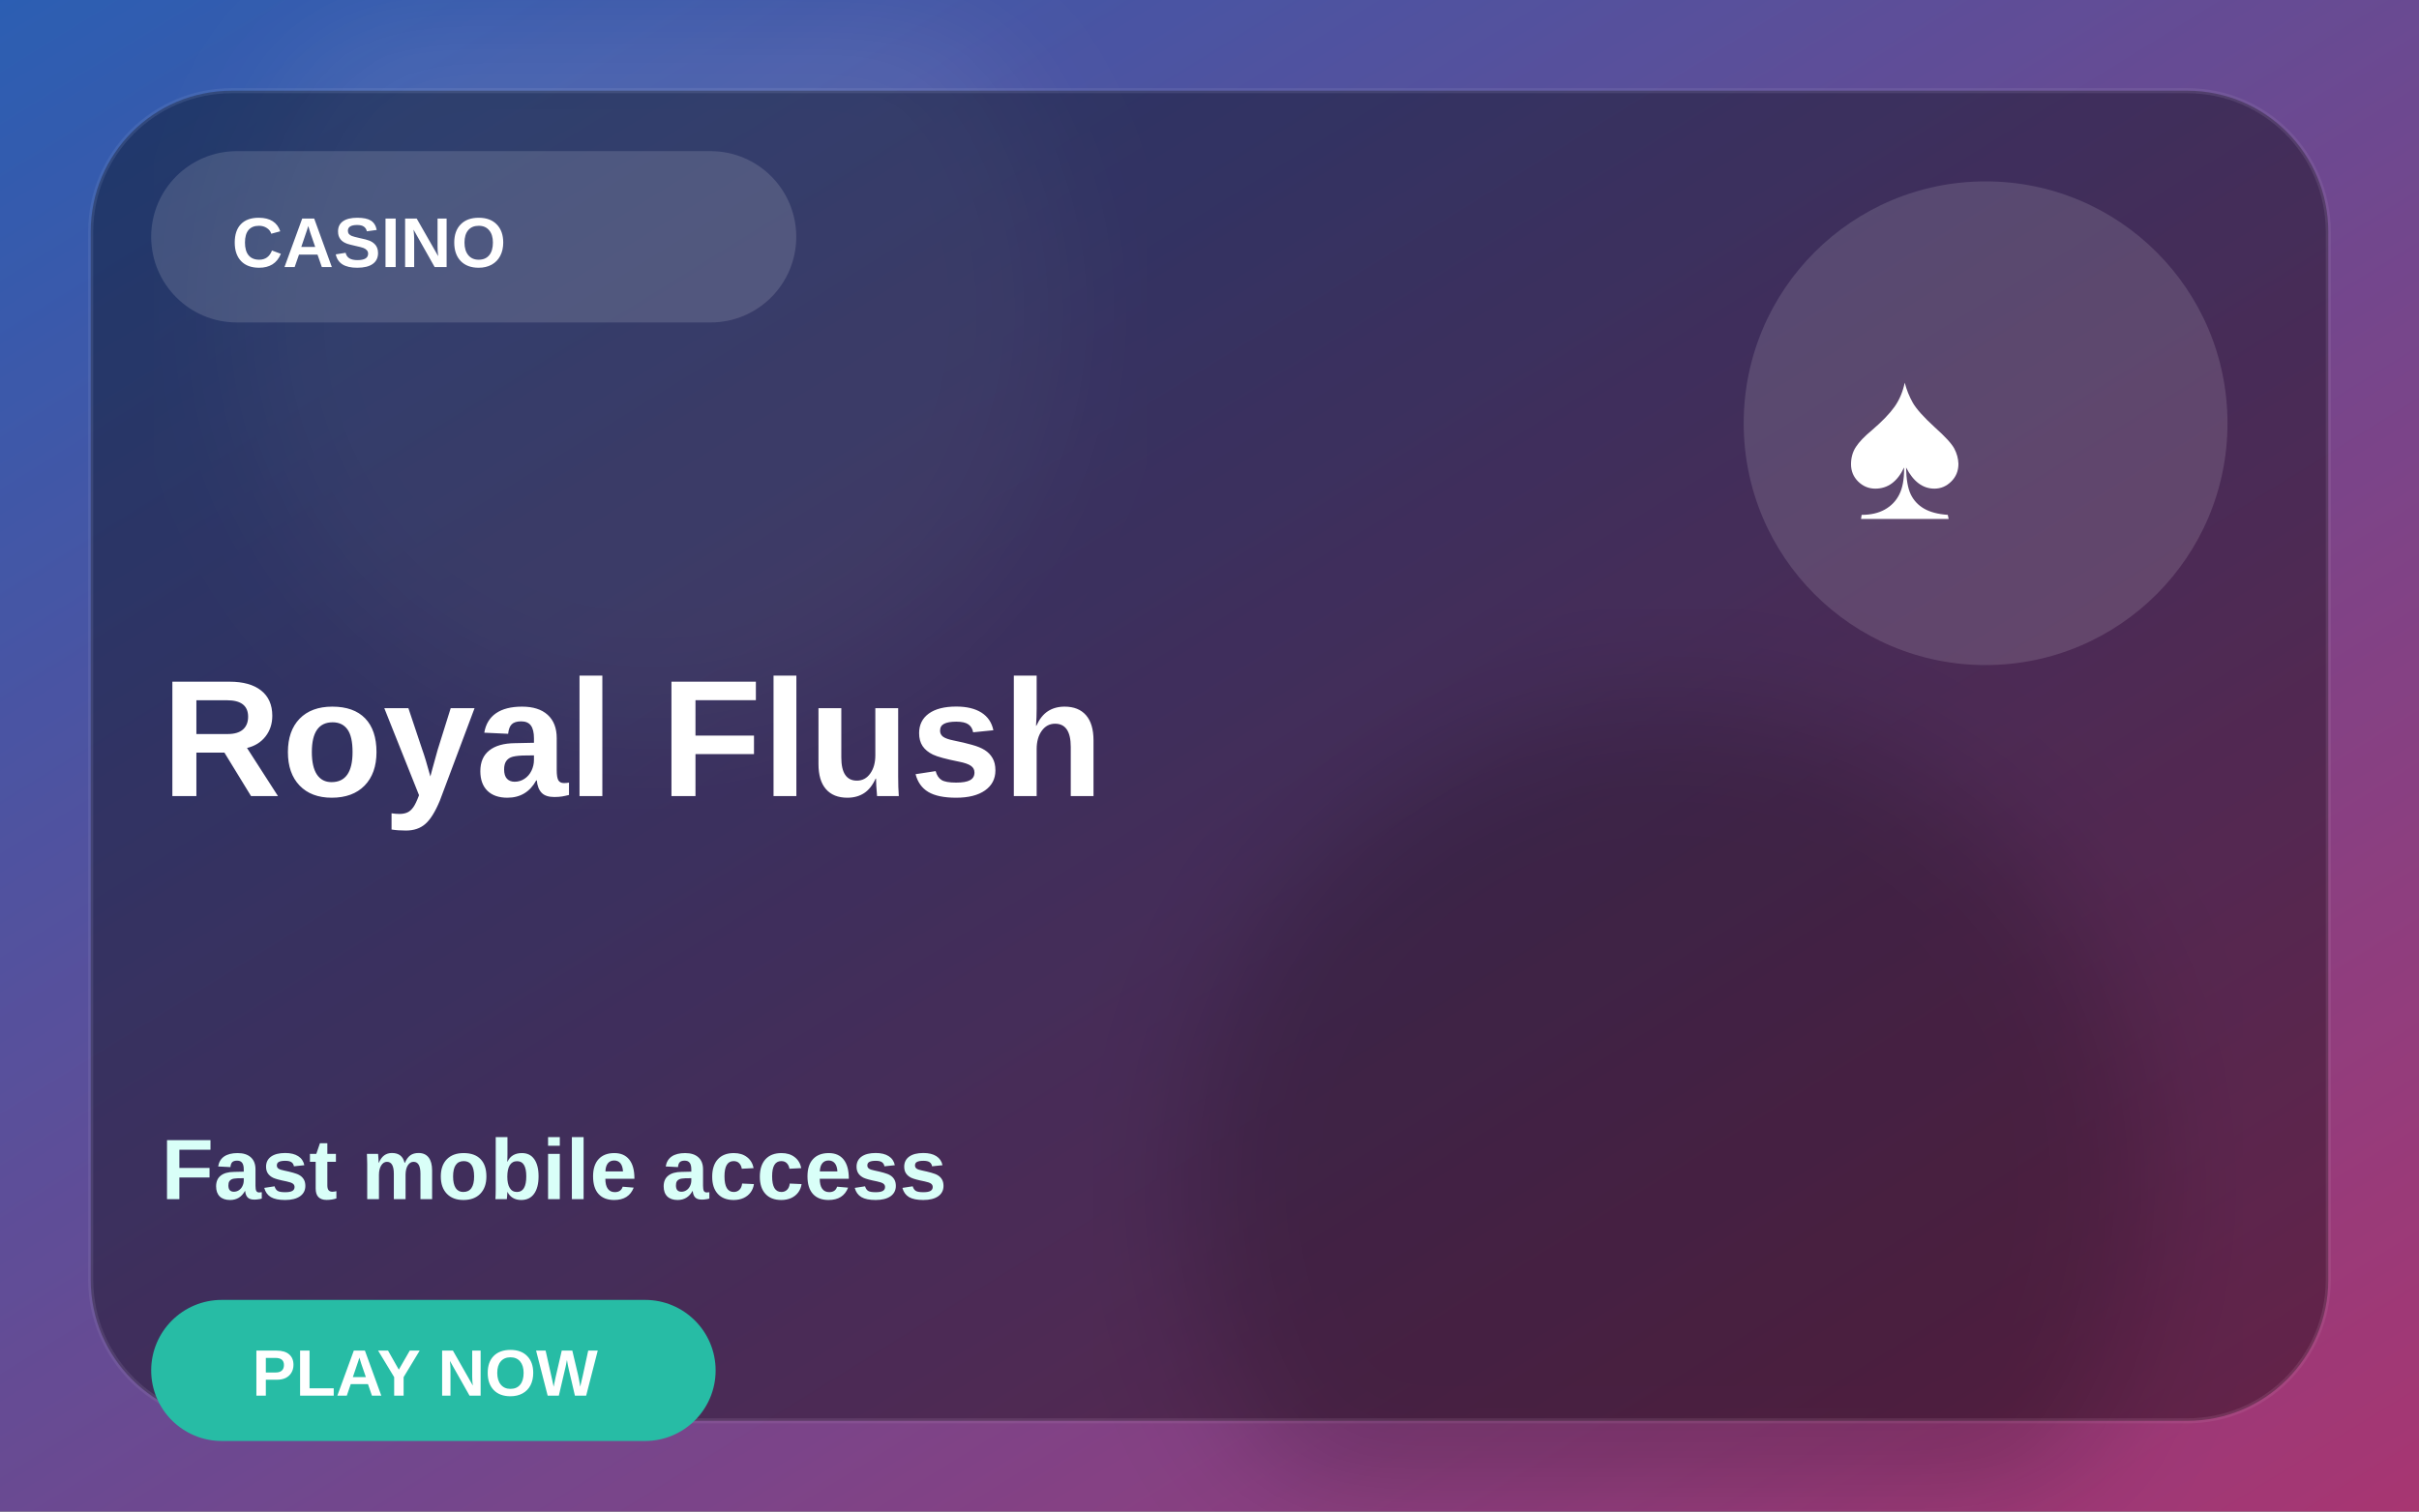
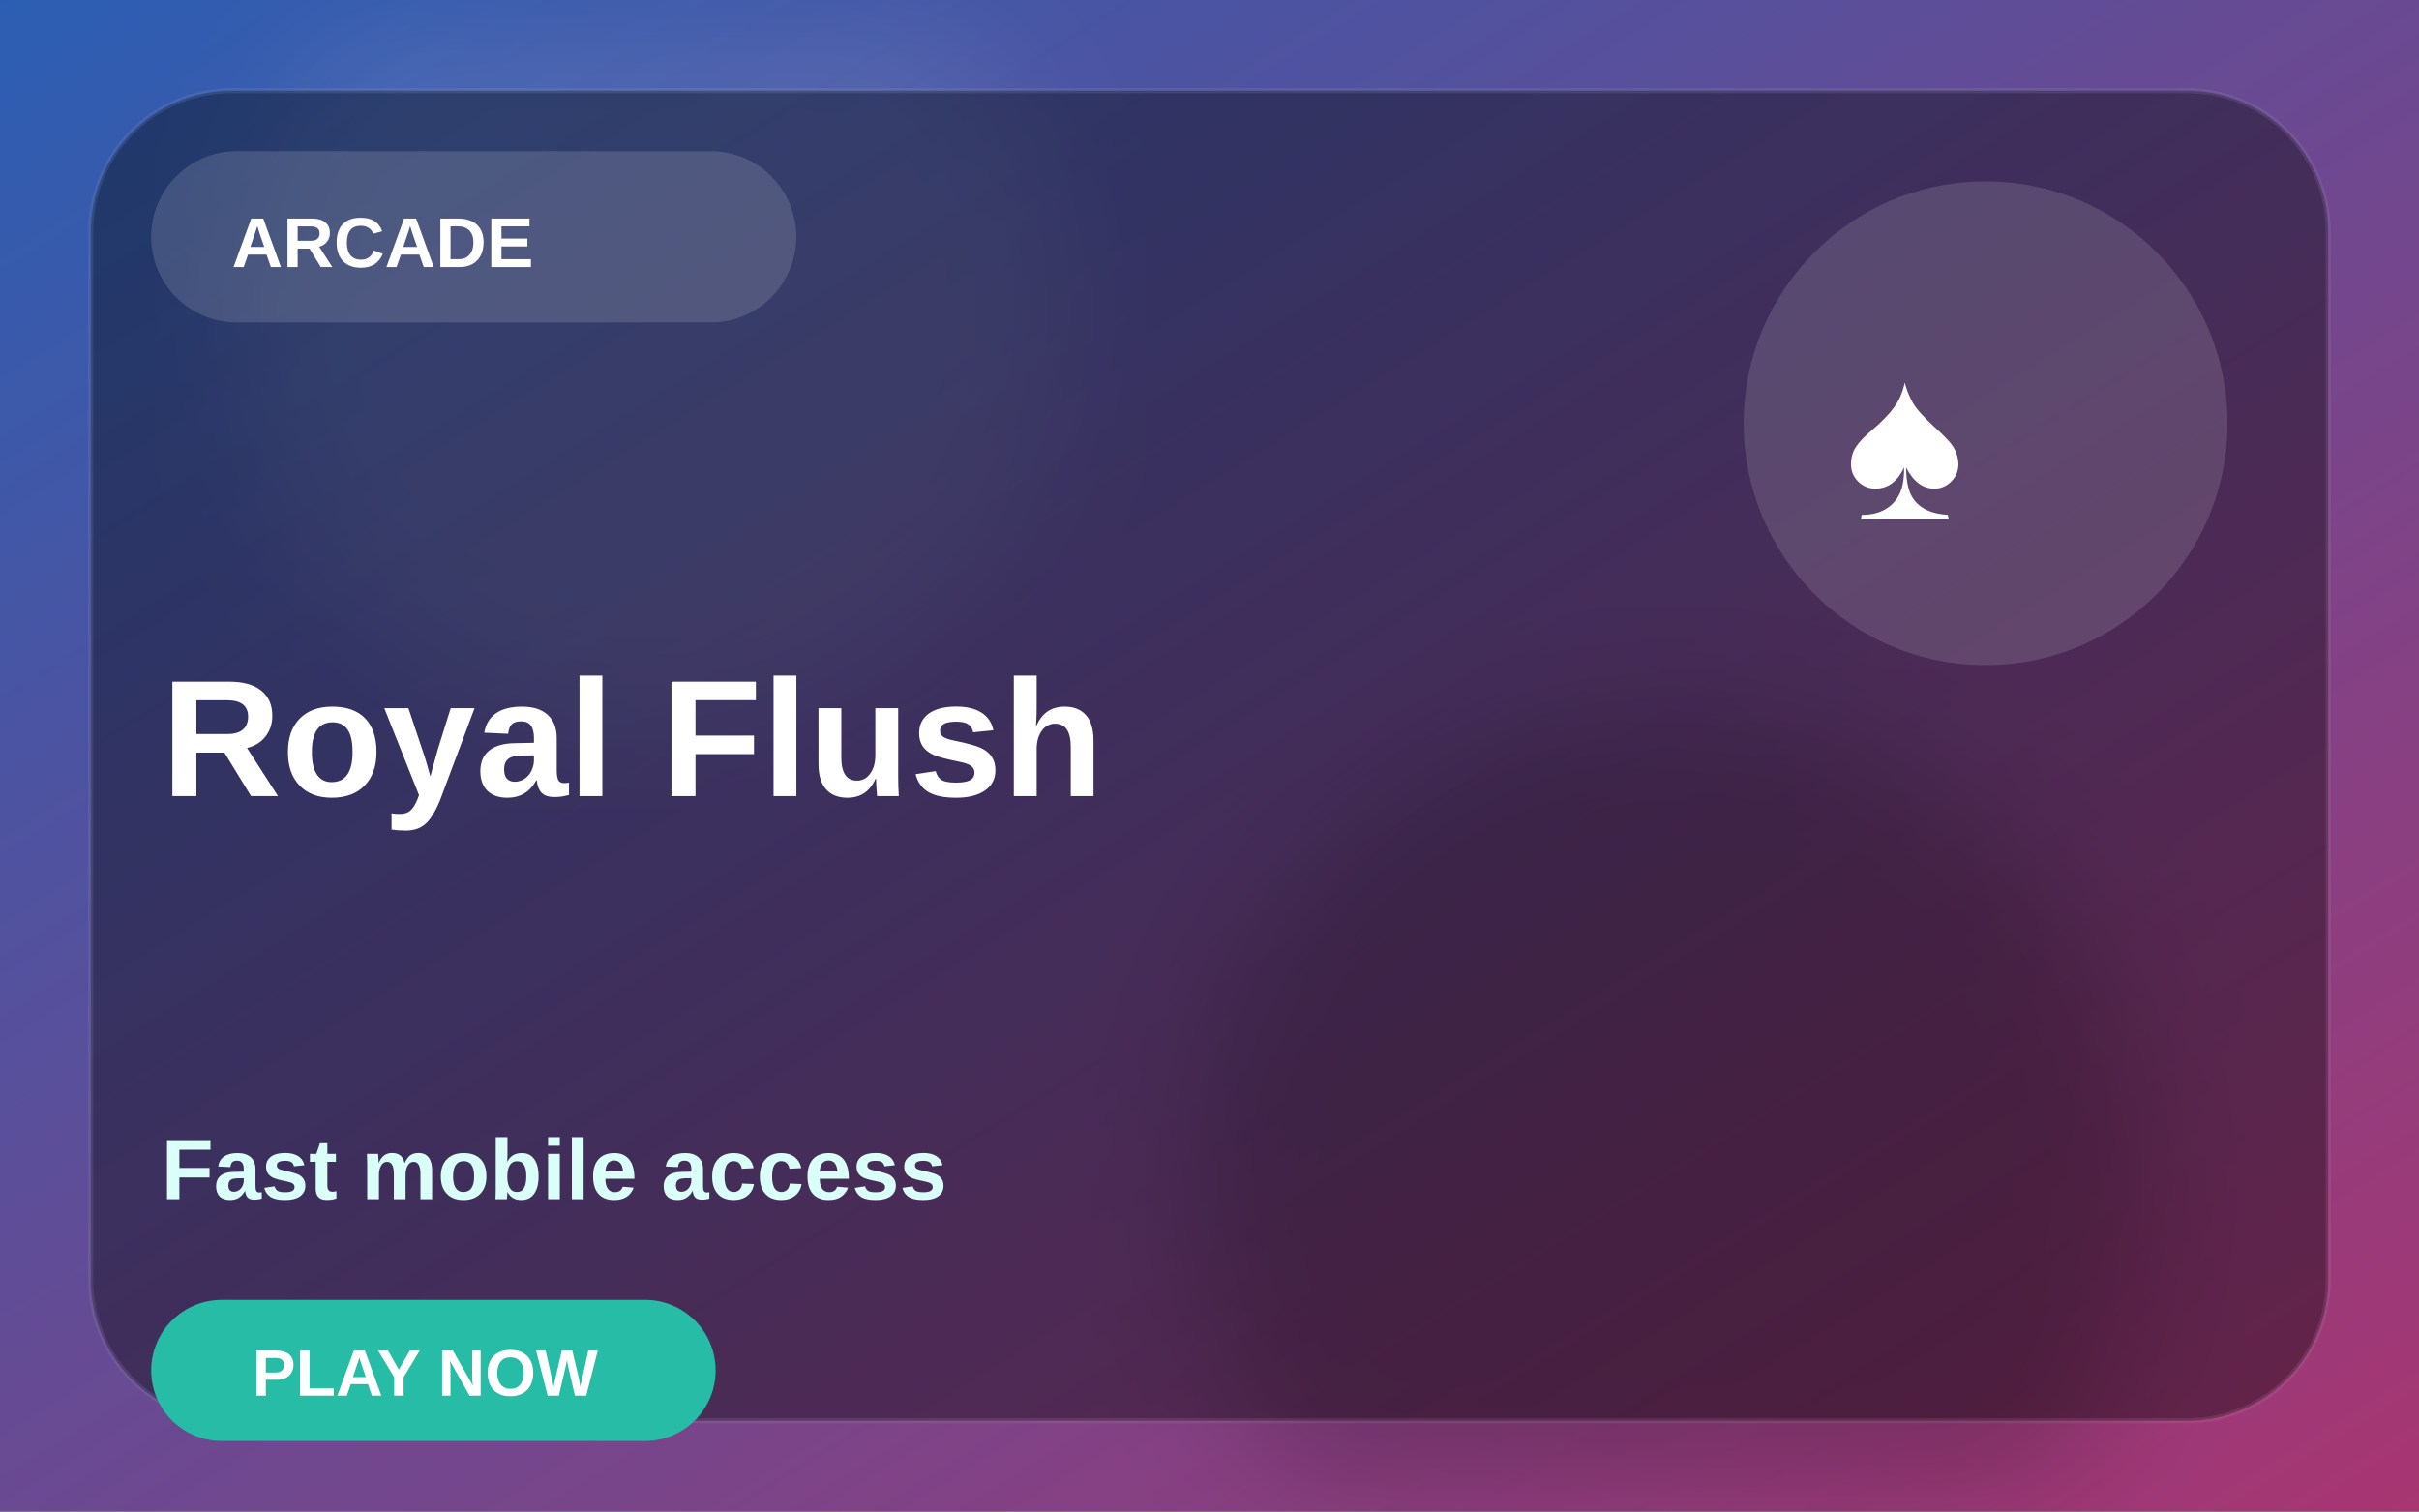
<svg xmlns="http://www.w3.org/2000/svg" width="480" height="300" viewBox="0 0 480 300">
  <defs>
    <linearGradient id="g" x1="0" y1="0" x2="1" y2="1">
      <stop offset="0" stop-color="#3b82f6" />
      <stop offset="1" stop-color="#ec4899" />
    </linearGradient>
    <filter id="b">
      <feGaussianBlur stdDeviation="12" />
    </filter>
  </defs>
  <rect width="480" height="300" fill="#070b14" />
  <rect width="480" height="300" fill="url(#g)" opacity=".7" />
  <circle cx="129" cy="62" r="82" fill="#fff" opacity=".08" filter="url(#b)" />
  <circle cx="331" cy="235" r="95" fill="#000" opacity=".18" filter="url(#b)" />
  <rect x="18" y="18" width="444" height="264" rx="28" fill="#000" opacity=".38" stroke="#fff" stroke-opacity=".18" />
  <rect x="30" y="30" width="128" height="34" rx="17" fill="#fff" opacity=".14" />
-   <text x="46" y="53" font-family="Arial, sans-serif" font-size="14" font-weight="700" fill="#fff">CASINO</text>
+   <text x="46" y="53" font-family="Arial, sans-serif" font-size="14" font-weight="700" fill="#fff">ARCADE</text>
  <circle cx="394" cy="84" r="48" fill="#fff" opacity=".13" />
  <text x="366" y="103" font-family="Arial, sans-serif" font-size="45" font-weight="700" fill="#fff">♠</text>
  <text x="32" y="158" font-family="Arial, sans-serif" font-size="33" font-weight="900" fill="#fff">Royal Flush</text>
  <text x="32" y="238" font-family="Arial, sans-serif" font-size="17" font-weight="700" fill="#d9fff8">Fast mobile access</text>
  <rect x="30" y="258" width="112" height="28" rx="14" fill="#27bca5" />
  <text x="50" y="277" font-family="Arial, sans-serif" font-size="13" font-weight="800" fill="#fff">PLAY NOW</text>
</svg>
